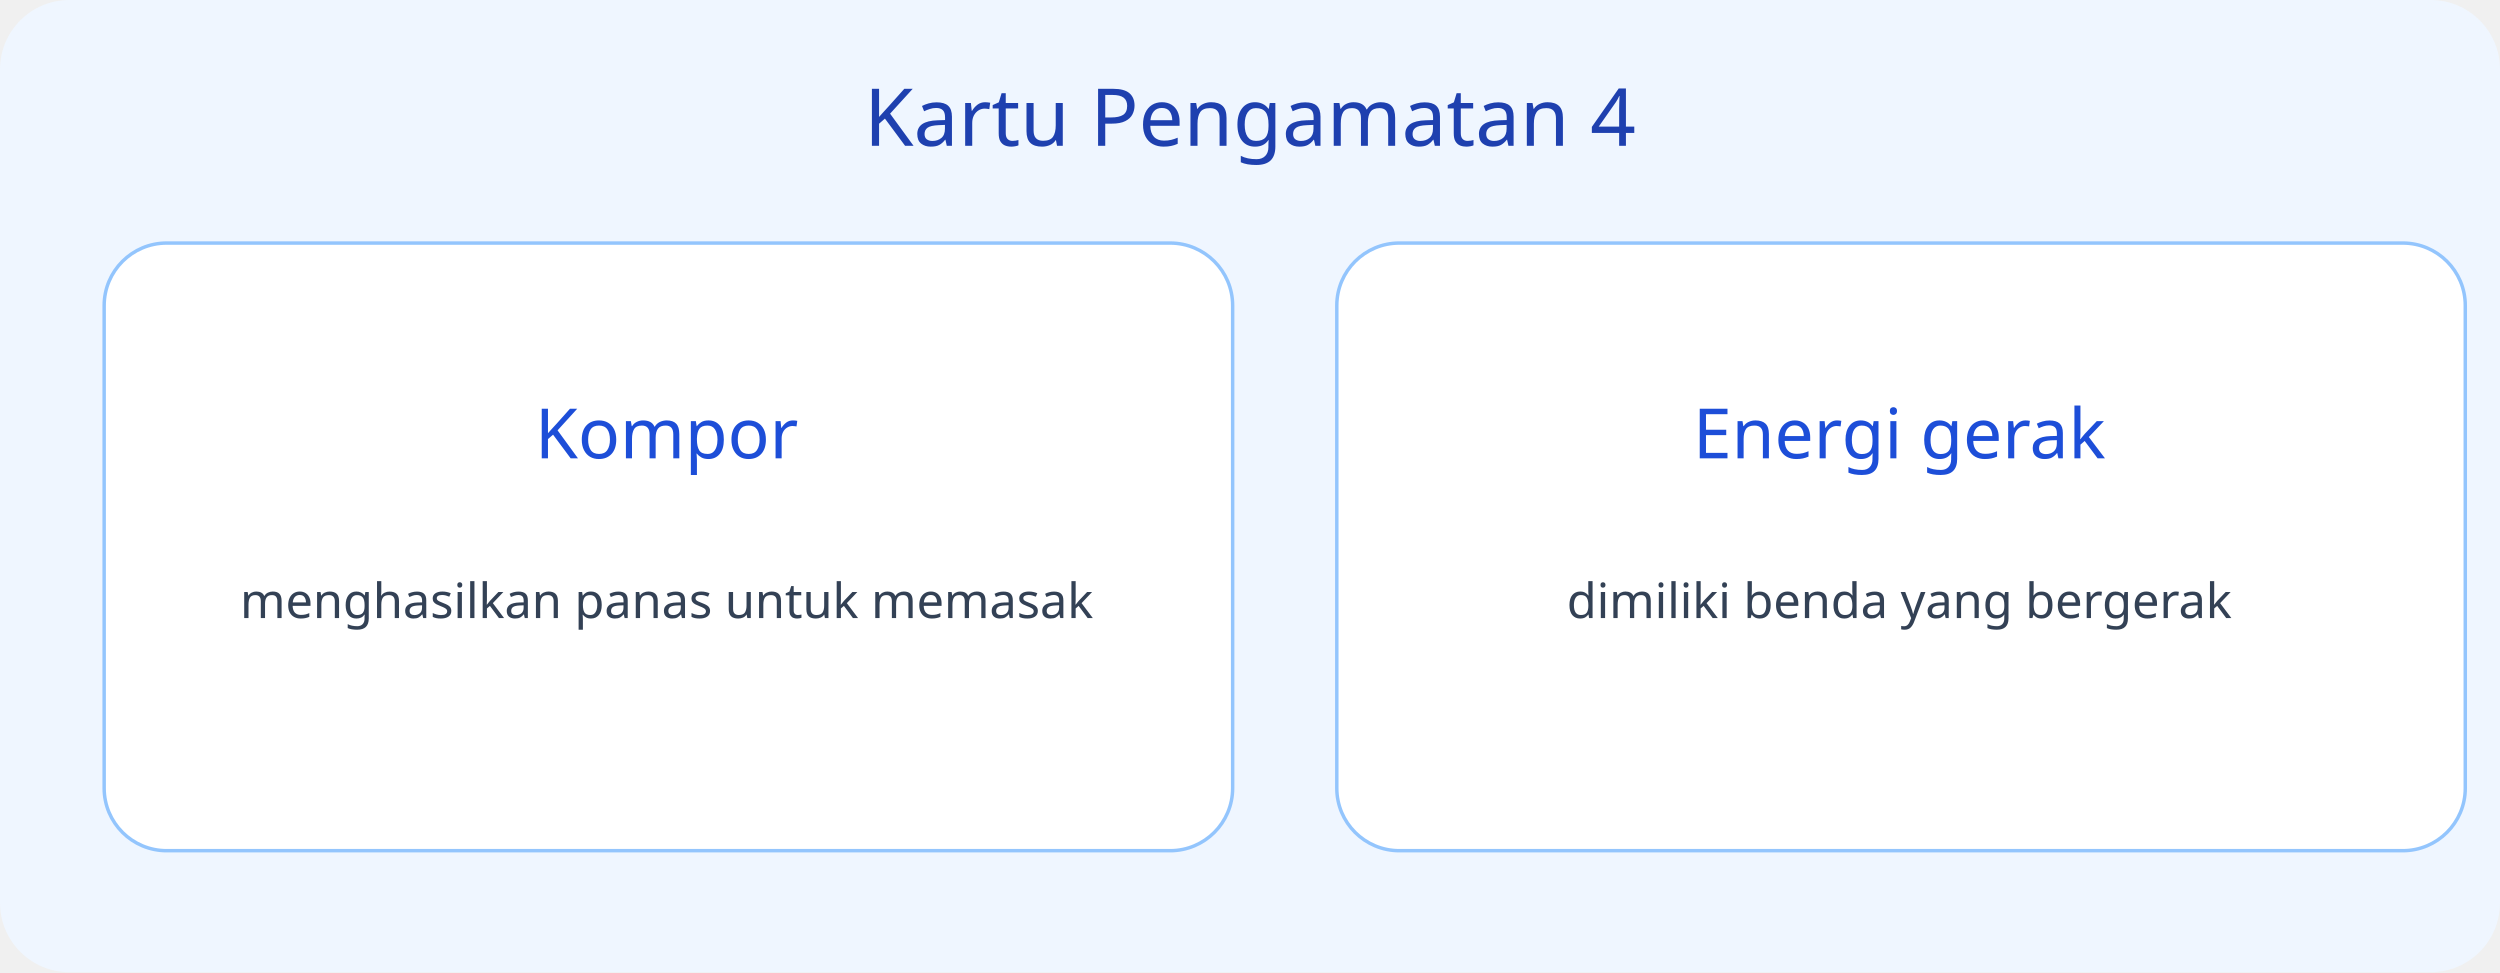
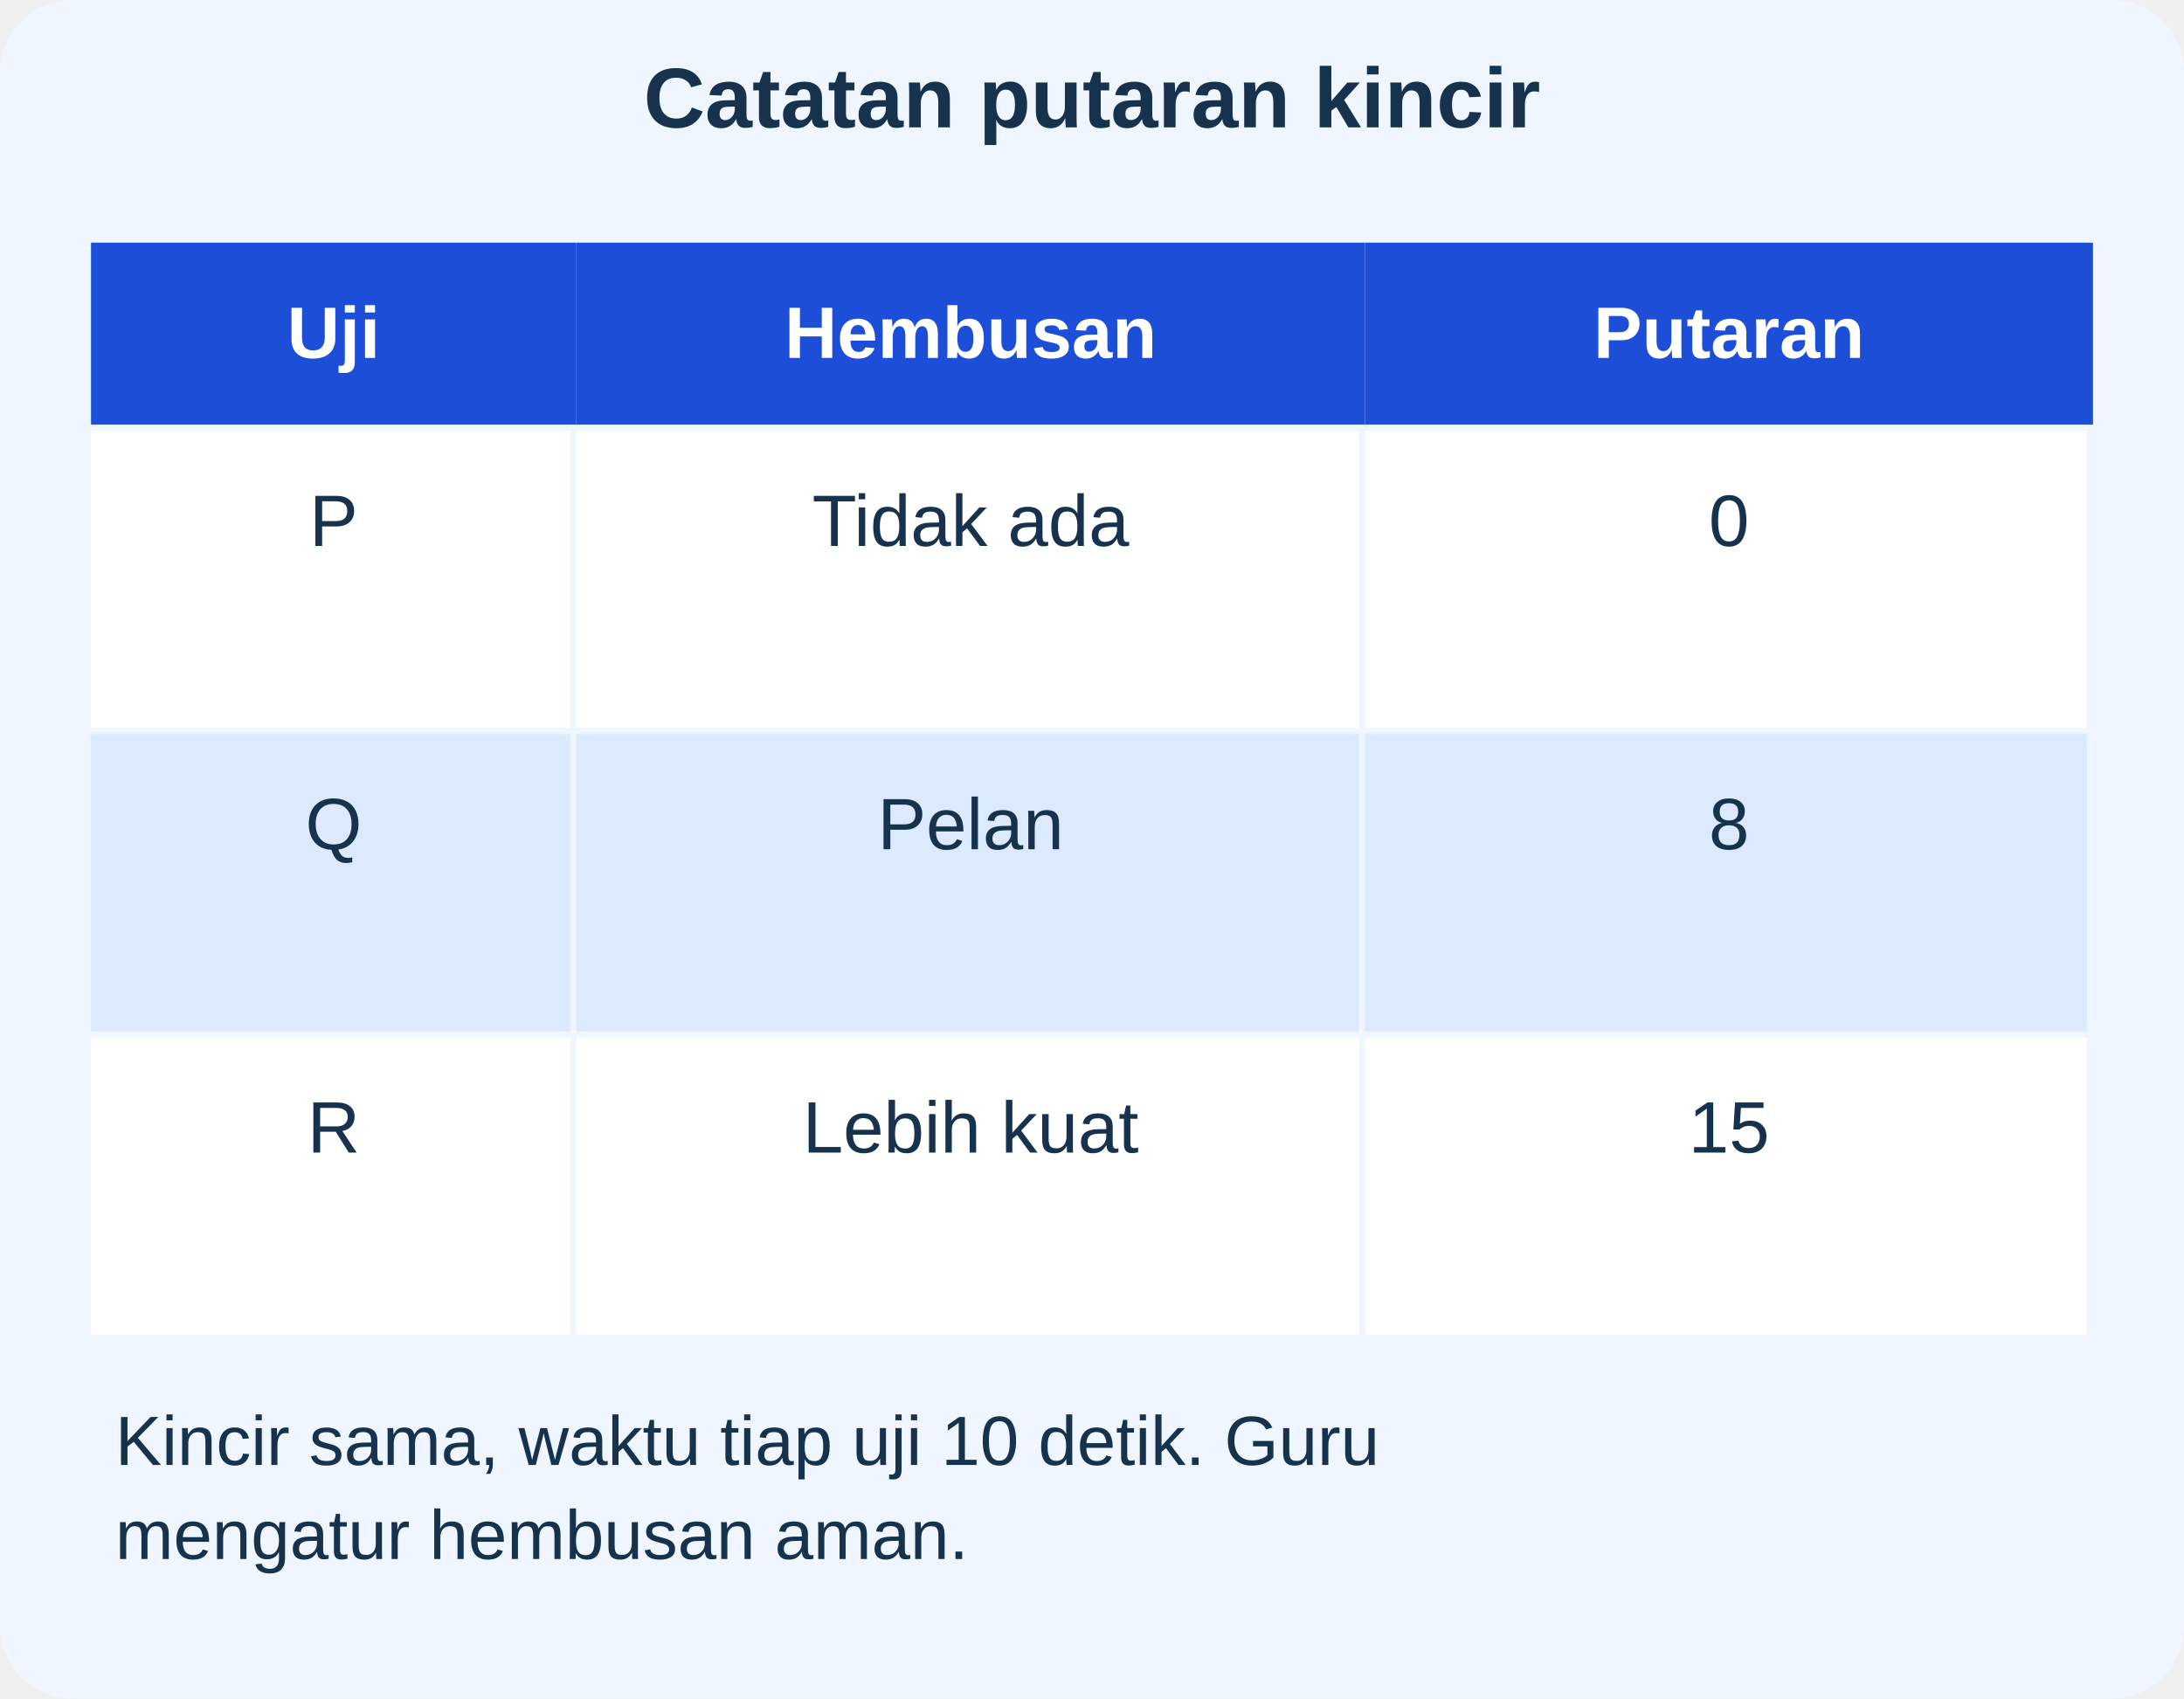
- <svg xmlns="http://www.w3.org/2000/svg" viewBox="0 0 720 280">
-   <rect width="720" height="280" rx="20" fill="#eff6ff" />
-   <text x="360" y="42" font-size="23" text-anchor="middle" font-family="sans-serif" fill="#1e40af">Kartu Pengamatan 4</text>
-   <rect x="30" y="70" width="325" height="175" rx="18" fill="white" stroke="#93c5fd" />
-   <text x="192" y="132" font-size="20" text-anchor="middle" font-family="sans-serif" fill="#1d4ed8">Kompor</text>
-   <text x="192" y="178" font-size="14" text-anchor="middle" font-family="sans-serif" fill="#334155">menghasilkan panas untuk memasak</text>
-   <rect x="385" y="70" width="325" height="175" rx="18" fill="white" stroke="#93c5fd" />
-   <text x="547" y="132" font-size="20" text-anchor="middle" font-family="sans-serif" fill="#1d4ed8">Energi gerak</text>
-   <text x="547" y="178" font-size="14" text-anchor="middle" font-family="sans-serif" fill="#334155">dimiliki benda yang bergerak</text>
+ <svg xmlns="http://www.w3.org/2000/svg" viewBox="0 0 720 560" role="img" aria-labelledby="title desc">
+   <g font-family="Arial, sans-serif">
+     <rect x="0" y="0" width="720" height="560" rx="24" fill="#eff6ff" stroke="none" stroke-width="3" />
+     <text x="360" y="42" font-size="28" fill="#17324d" text-anchor="middle" font-weight="750">Catatan putaran kincir</text>
+     <rect x="30" y="80" width="160" height="60" rx="0" fill="#1d4ed8" stroke="none" stroke-width="3" />
+     <text x="110.0" y="118" font-size="24" fill="white" text-anchor="middle" font-weight="650">Uji</text>
+     <rect x="190" y="80" width="260" height="60" rx="0" fill="#1d4ed8" stroke="none" stroke-width="3" />
+     <text x="320.0" y="118" font-size="24" fill="white" text-anchor="middle" font-weight="650">Hembusan</text>
+     <rect x="450" y="80" width="240" height="60" rx="0" fill="#1d4ed8" stroke="none" stroke-width="3" />
+     <text x="570.0" y="118" font-size="24" fill="white" text-anchor="middle" font-weight="650">Putaran</text>
+     <rect x="30" y="142" width="158" height="98" rx="0" fill="white" stroke="none" stroke-width="3" />
+     <text x="110.0" y="180" font-size="24" fill="#17324d" text-anchor="middle" font-weight="500">P</text>
+     <rect x="190" y="142" width="258" height="98" rx="0" fill="white" stroke="none" stroke-width="3" />
+     <text x="320.0" y="180" font-size="24" fill="#17324d" text-anchor="middle" font-weight="500">Tidak ada</text>
+     <rect x="450" y="142" width="238" height="98" rx="0" fill="white" stroke="none" stroke-width="3" />
+     <text x="570.0" y="180" font-size="24" fill="#17324d" text-anchor="middle" font-weight="500">0</text>
+     <rect x="30" y="242" width="158" height="98" rx="0" fill="#dbeafe" stroke="none" stroke-width="3" />
+     <text x="110.0" y="280" font-size="24" fill="#17324d" text-anchor="middle" font-weight="500">Q</text>
+     <rect x="190" y="242" width="258" height="98" rx="0" fill="#dbeafe" stroke="none" stroke-width="3" />
+     <text x="320.0" y="280" font-size="24" fill="#17324d" text-anchor="middle" font-weight="500">Pelan</text>
+     <rect x="450" y="242" width="238" height="98" rx="0" fill="#dbeafe" stroke="none" stroke-width="3" />
+     <text x="570.0" y="280" font-size="24" fill="#17324d" text-anchor="middle" font-weight="500">8</text>
+     <rect x="30" y="342" width="158" height="98" rx="0" fill="white" stroke="none" stroke-width="3" />
+     <text x="110.0" y="380" font-size="24" fill="#17324d" text-anchor="middle" font-weight="500">R</text>
+     <rect x="190" y="342" width="258" height="98" rx="0" fill="white" stroke="none" stroke-width="3" />
+     <text x="320.0" y="380" font-size="24" fill="#17324d" text-anchor="middle" font-weight="500">Lebih kuat</text>
+     <rect x="450" y="342" width="238" height="98" rx="0" fill="white" stroke="none" stroke-width="3" />
+     <text x="570.0" y="380" font-size="24" fill="#17324d" text-anchor="middle" font-weight="500">15</text>
+     <text x="38" y="483" font-size="23" fill="#17324d" text-anchor="start" font-weight="500">Kincir sama, waktu tiap uji 10 detik. Guru</text>
+     <text x="38" y="514" font-size="23" fill="#17324d" text-anchor="start" font-weight="500">mengatur hembusan aman.</text>
+   </g>
</svg>
